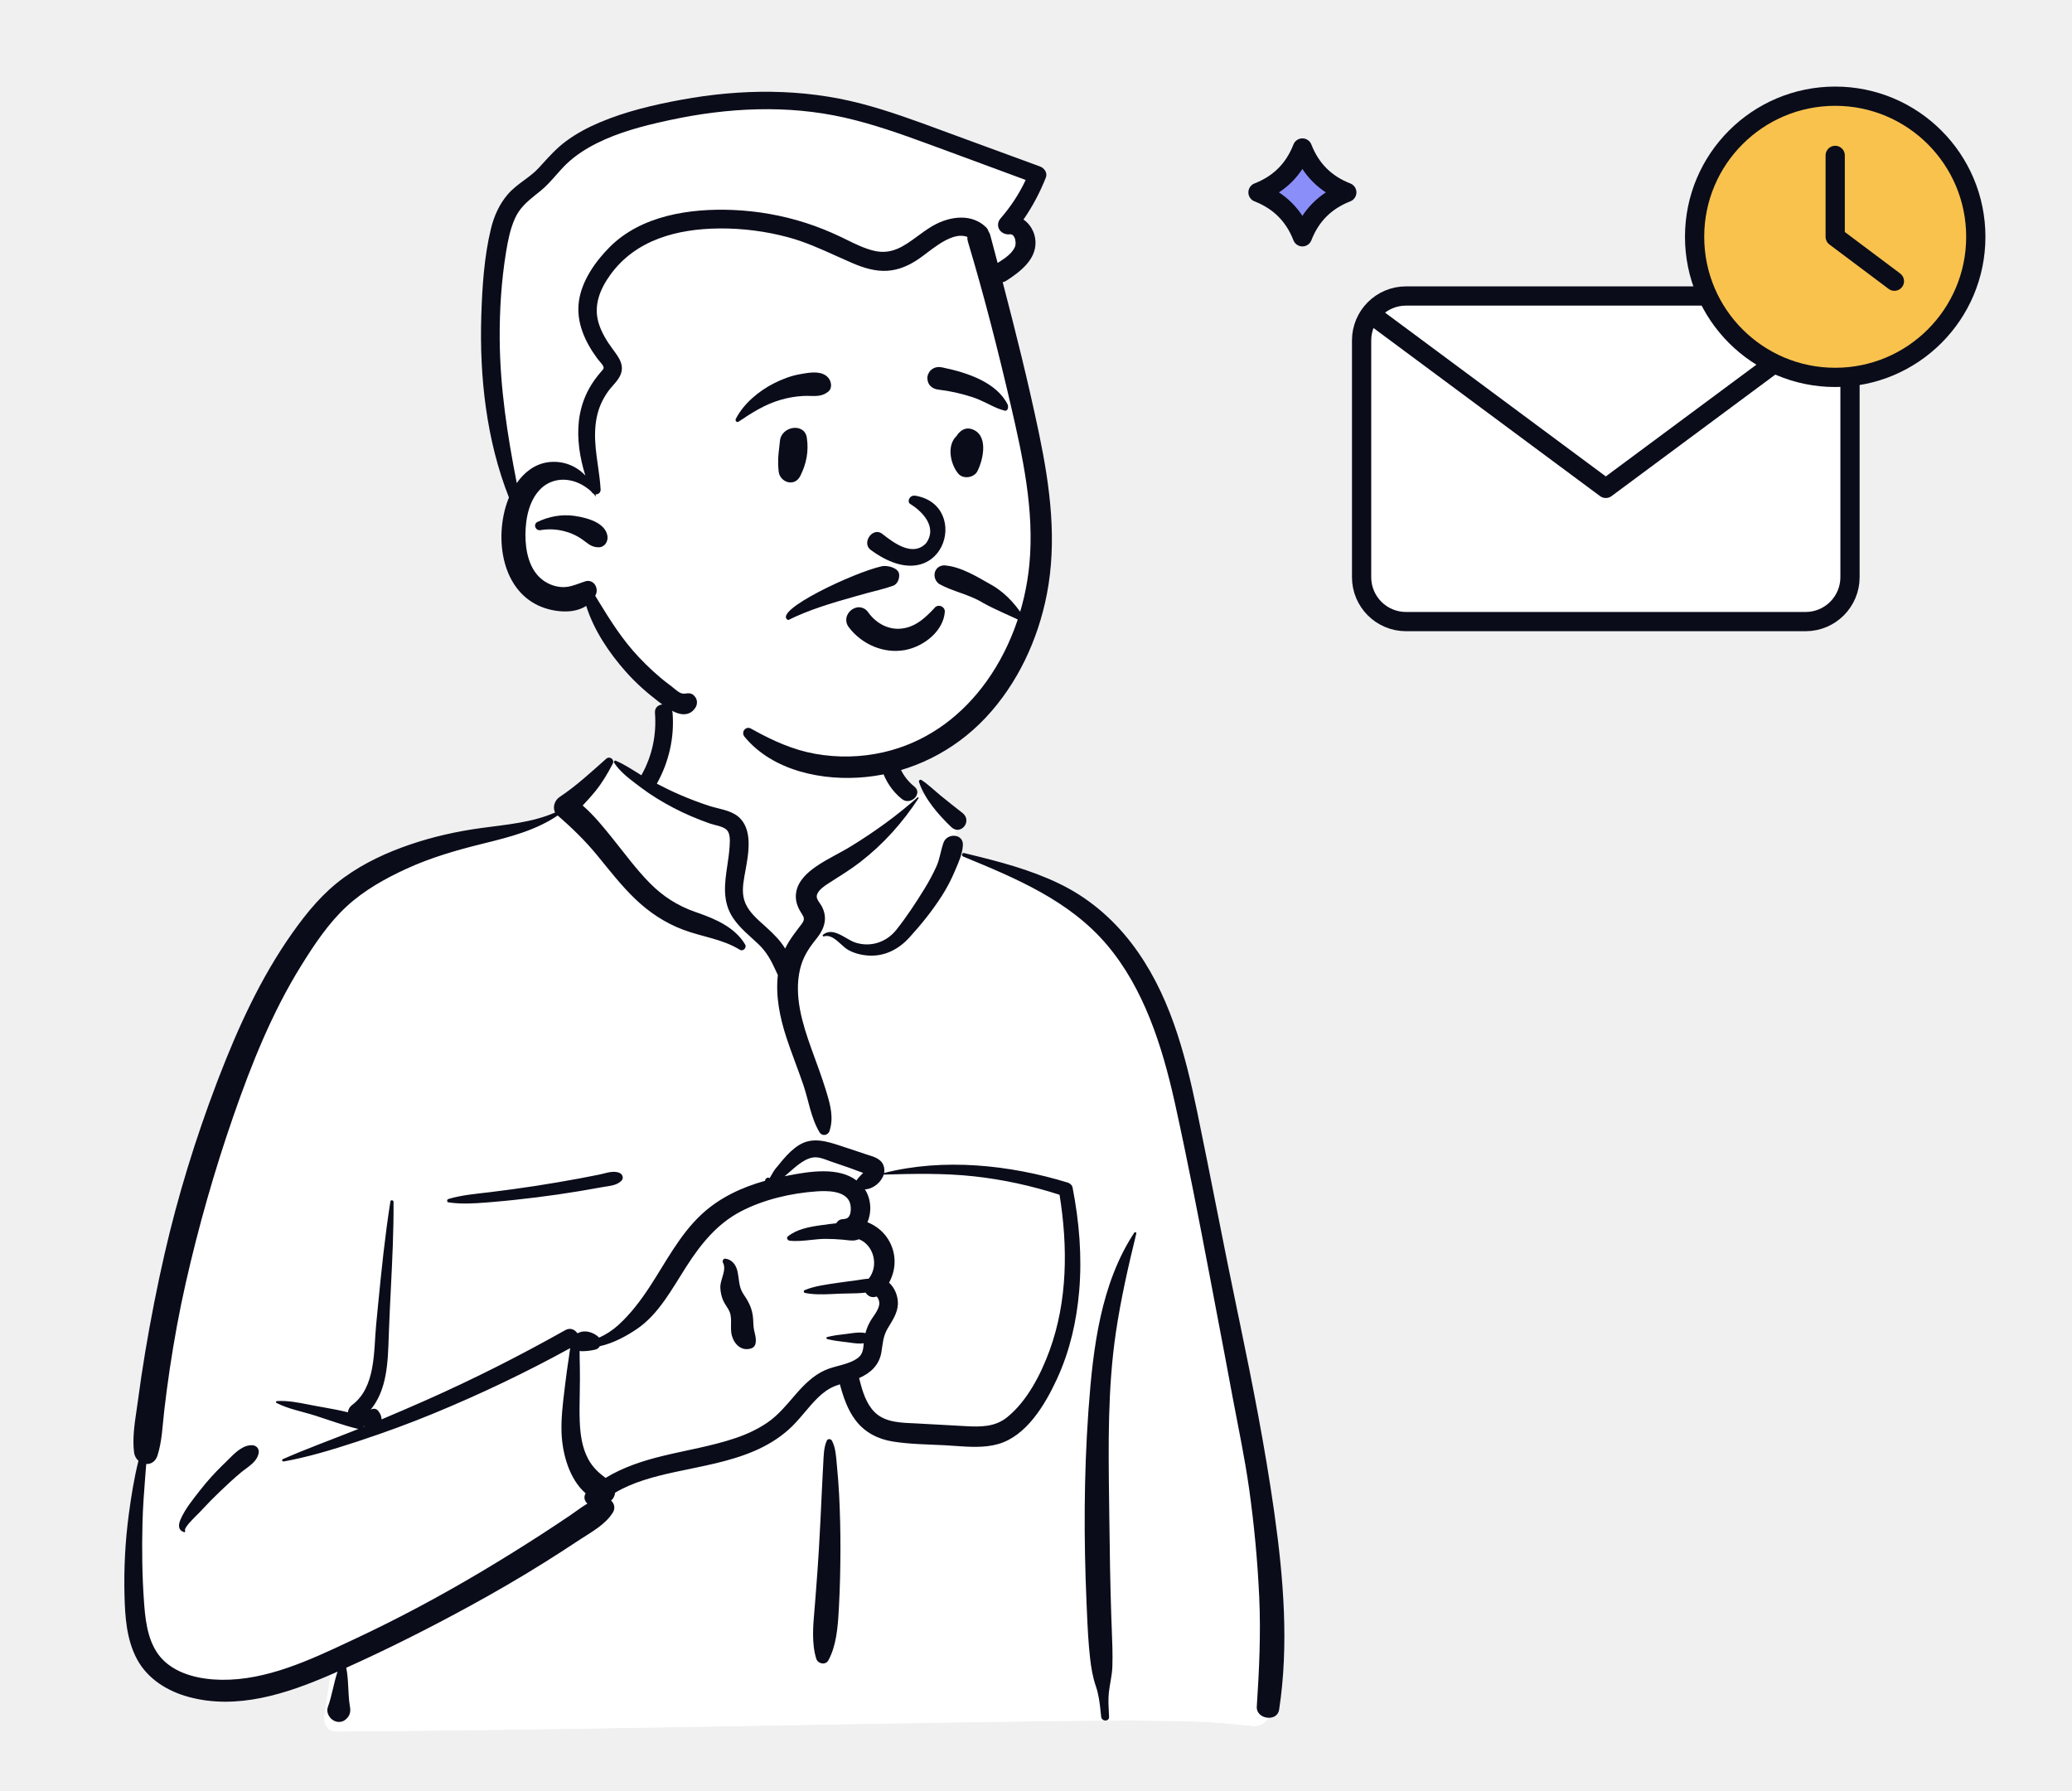
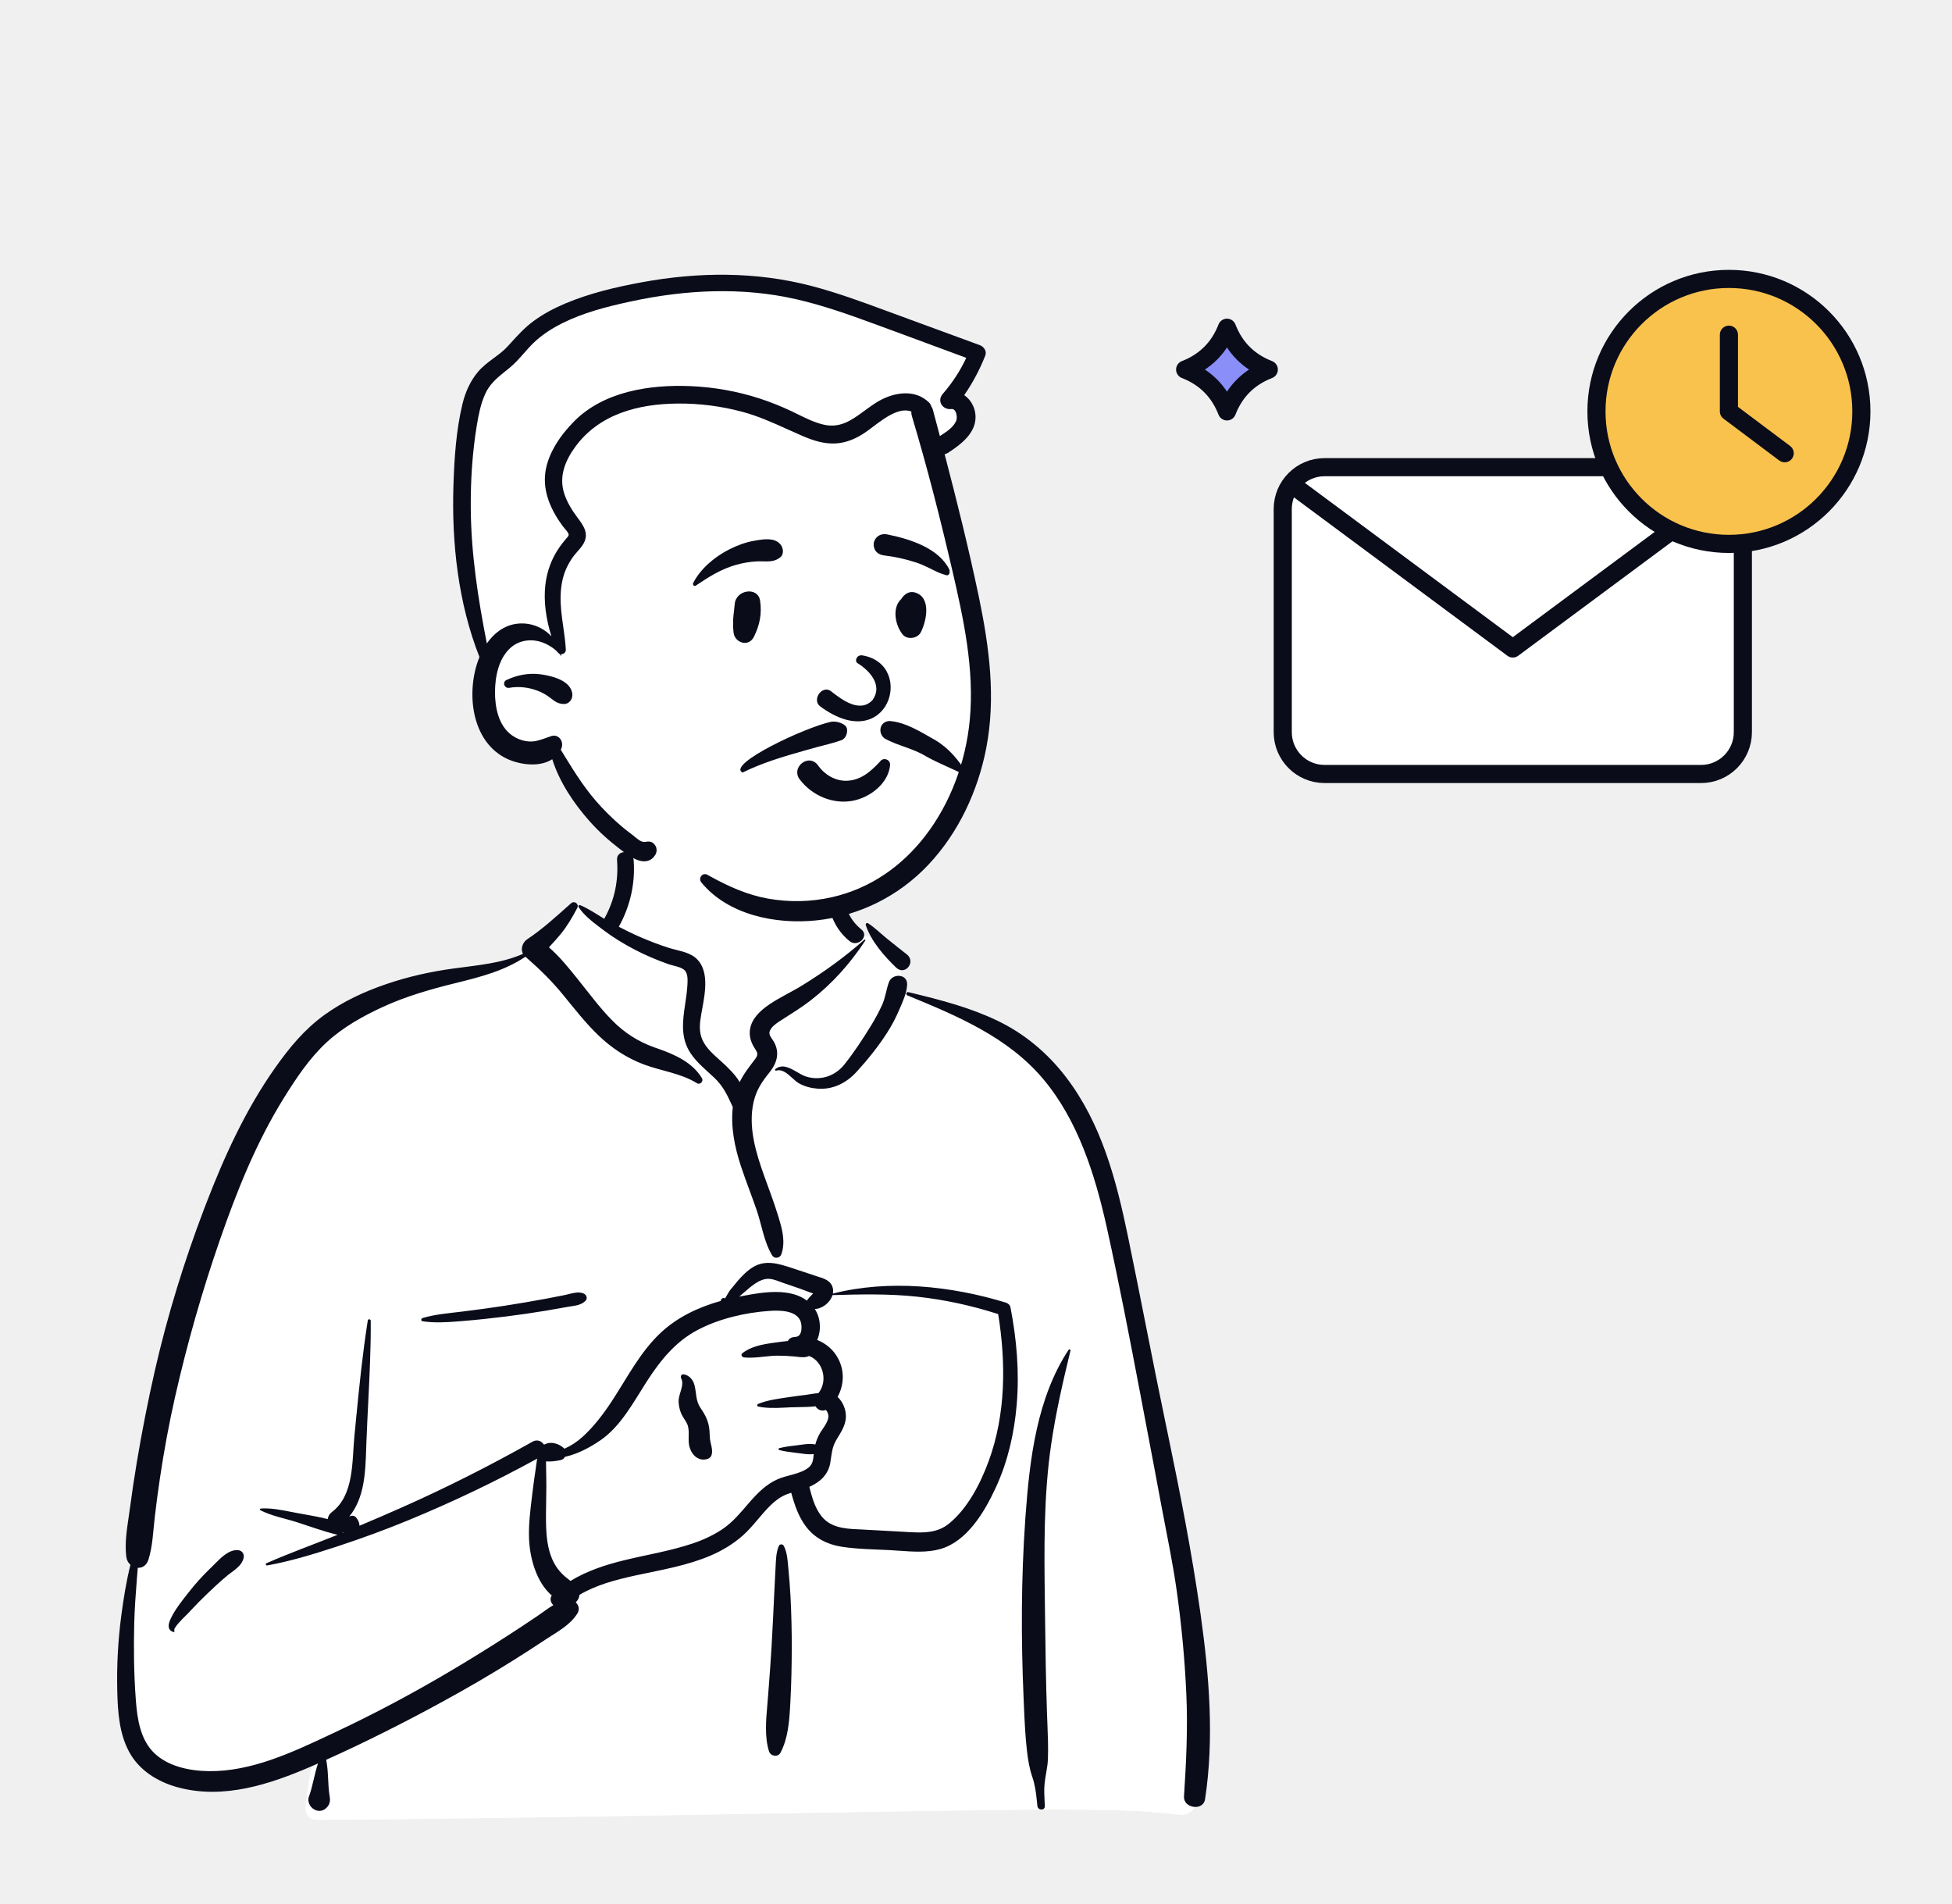
- <svg xmlns="http://www.w3.org/2000/svg" viewBox="-60 -10 1400 1210">
+ <svg xmlns="http://www.w3.org/2000/svg" viewBox="-60 -145 1400 1365">
  <g>
    <g transform="translate(0 459)">
      <path d="M0 0L229 0L229 282L0 282L0 0Z" transform="translate(461.0002 279.0005)" fill="#FFFFFF" stroke="none" />
      <path d="M478.211 10.022C451.865 -8.077 389.892 0.376 365.207 19.173C356.456 26.35 355.931 33.189 355.374 40.458C355.242 42.171 355.109 43.907 354.866 45.678L354.767 46.359C353.545 54.322 348.01 62.99 347.416 73.26C344.894 71.781 342.429 70.08 340.065 68.448C334.969 64.931 330.341 61.738 326.628 61.786C310.167 62.002 303.499 85.083 287.852 97.574C273.939 106.231 256.205 106.914 240.293 109.036L238.784 109.242C184.365 116.975 137.006 151.343 104.703 194.751C30.034 301.118 23.221 439.036 3.895 563.687C3.519 568.088 3.035 572.695 2.537 577.436C-1.082 611.896 -5.447 653.472 25.395 674.547C24.974 674.671 23.89 674.626 22.645 674.575C19.716 674.454 15.9 674.298 17.772 676.204C55.896 687.781 96.54 685.24 134.772 675.142C133.245 685.592 131.782 696.042 130.205 706.487C129.422 711.675 132.293 716.934 138.157 716.926C299.797 715.874 461.421 711.909 623.054 709.897L627.427 709.84C659.499 709.433 691.588 709.3 723.648 710.413C735.213 710.844 746.61 712.224 758.121 713.235C767.014 713.646 772.693 703.027 768.284 695.525C766.444 691.309 764.454 687.759 761.93 684.107C775.906 601.796 756.571 521.285 737.335 441.184C729.909 410.263 722.498 379.404 717.024 348.525C702.166 239.267 683.425 143.029 559.983 123.38C557.146 116.649 556.961 102.581 552.847 97.574C549.53 86.958 530.636 79.232 519.195 84.627C507.069 57.589 504.233 28.197 478.211 10.022ZM504.14 341.178C506.191 339.828 595.804 327.719 630.495 351.819C638.217 357.183 635.98 395.299 633.465 430.706L632.445 444.949C627.844 453.928 618.904 482.876 611.188 494.352C596.721 515.867 553.337 525.782 528.438 516.226C516.42 512.206 498.344 506.177 492.334 494.352C486.604 481.129 493.076 467.857 499.621 454.433C503.44 446.602 507.284 438.72 508.745 430.766C509.367 427.379 507.561 423.658 505.775 419.979C504.359 417.06 502.955 414.168 502.787 411.49C502.8 410.094 502.916 408.386 503.041 406.552C503.34 402.15 503.688 397.021 502.787 393.741C501.452 388.882 499.431 384.487 497.476 380.233C493.673 371.959 490.117 364.223 492.334 354.663C486.754 356.783 483.174 350.841 488.005 349.263C490.413 348.921 492.823 348.589 495.235 348.269C497.678 344.411 499.623 344.149 504.14 341.178Z" transform="translate(29.00043 -16)" fill="#FFFFFF" fill-rule="evenodd" stroke="none" />
      <path d="M335.273 6.092L325.345 0C309.808 1.363 303.086 23.562 287.852 35.724C274.381 44.105 257.328 45.012 241.814 46.987L240.293 47.185L238.784 47.392C184.365 55.125 137.006 89.493 104.703 132.901C30.034 239.268 23.221 377.186 3.895 501.837C3.519 506.237 3.035 510.844 2.537 515.586C-1.082 550.045 -5.447 591.622 25.395 612.697C24.974 612.82 23.89 612.775 22.645 612.724C19.716 612.604 15.9 612.447 17.772 614.354C55.896 625.931 96.54 623.39 134.772 613.292C133.245 623.742 131.782 634.192 130.205 644.637C129.422 649.825 132.293 655.084 138.157 655.075C299.797 654.024 461.421 650.059 623.054 648.047L627.427 647.99C659.499 647.582 691.588 647.449 723.648 648.563C735.213 648.994 746.61 650.374 758.121 651.385C767.014 651.796 772.693 641.177 768.284 633.675C766.444 629.459 764.454 625.909 761.93 622.257C775.906 539.945 756.571 459.434 737.335 379.333C729.909 348.413 722.498 317.553 717.024 286.675C702.166 177.417 683.425 81.178 559.983 61.529C557.146 54.798 556.961 40.731 552.847 35.724C550.379 27.824 539.285 21.524 529.055 21.041L530.824 26.421L514.233 42.04C476.31 68.15 457.348 83.186 457.348 87.147C457.348 90.829 458.27 98.121 460.114 109.021L460.548 111.551L441.166 130.873Q409.698 99.303 409.698 90.366L409.698 45.847Q409.698 39.289 392.931 34.594L335.273 6.092ZM463.502 261.306Q455.019 261.306 428.756 287.652L427.214 288.365C406.049 298.196 392.028 306.724 385.15 313.948L384.905 314.209Q374.484 325.389 343.63 373.669L313.843 391.284L302.573 391.284L294.549 449.487L313.843 491.047L357.547 476.325L428.756 457.556L469.618 416.101L492.668 408.362C489.872 416.442 488.858 424.48 492.334 432.501C498.344 444.326 516.42 450.356 528.438 454.376C553.337 463.932 596.721 454.016 611.188 432.501C618.904 421.025 627.844 392.077 632.445 383.098L633.765 364.595C636.143 330.451 637.908 295.118 630.495 289.968C595.804 265.868 506.191 277.978 504.14 279.327C499.623 282.298 497.678 282.561 495.235 286.419L493.97 286.588L501.082 276.943L498.564 275.598C480.596 266.07 468.909 261.306 463.502 261.306ZM497.476 318.383C493.673 310.109 490.117 302.373 492.334 292.813C492.043 292.923 491.758 293.012 491.479 293.08L491.479 309.457L502.253 330.081C500.945 325.93 499.186 322.102 497.476 318.383Z" transform="translate(29.00043 45.85067)" fill="#FFFFFF" fill-rule="evenodd" stroke="none" />
      <path d="M358.545 5.716C357.95 -1.937 369.861 -1.874 370.451 5.716C371.738 22.286 368.009 38.699 359.983 53.226C359.924 53.332 359.859 53.426 359.797 53.526C364.817 56.138 369.894 58.644 375.084 60.884C381.723 63.75 388.487 66.36 395.372 68.574C401.6 70.578 409.273 71.369 414.509 75.539C424.898 83.812 421.839 100.455 419.672 112.245C419.536 112.985 419.403 113.706 419.278 114.404L418.946 116.271C417.889 122.357 417.124 128.601 419.69 134.442C422.43 140.681 427.971 145.309 432.914 149.773L433.912 150.678C438.291 154.668 443.295 159.515 446.507 164.923C449.439 158.861 453.436 153.907 457.662 148.33C460.101 145.111 459.162 143.637 457.568 141.133C457.192 140.542 456.779 139.893 456.365 139.15C454.28 135.408 453.262 131.419 453.914 127.15C455.117 119.266 461.418 113.571 467.69 109.292C475.097 104.241 483.364 100.499 491.021 95.8C506.755 86.146 522.078 75.108 535.883 62.849C536.264 62.51 536.924 62.954 536.619 63.417C525.714 80.004 512.927 94.337 497.212 106.503C490.84 111.436 484.146 115.528 477.407 119.83L475.47 121.073C472.764 122.826 469.389 125.168 468.166 128.152C467.228 130.439 468.528 132.298 469.826 134.154C470.231 134.734 470.636 135.313 470.973 135.905C475.46 143.8 473.295 151.166 467.976 157.861L467.728 158.169C462.442 164.683 458.436 170.741 456.52 179.063C452.403 196.94 458.137 215.561 464.14 232.344L464.377 233.005C467.624 242.051 471.075 251.031 473.896 260.222L474.672 262.763C477.228 271.22 479.321 279.561 476.454 288.254C475.479 291.211 471.446 291.91 469.771 289.127C463.862 279.313 462.389 267.503 458.685 256.713C455.075 246.197 450.93 235.871 447.443 225.312C442.953 211.717 439.948 197.083 441.579 182.823C441.531 182.74 441.478 182.662 441.438 182.574L440.295 180.074C437.178 173.304 434.168 167.392 428.5 161.996C422.588 156.367 416.171 151.384 411.519 144.57C403.803 133.268 405.623 120.996 407.458 108.62C408.026 104.788 408.595 100.946 408.884 97.12L409.024 95.136C409.245 91.775 409.367 87.209 407.172 84.883C404.703 82.265 398.913 81.597 395.637 80.438C387.171 77.442 378.828 73.951 370.882 69.759C363.318 65.769 355.991 61.361 349.169 56.197L345.711 53.596C340.255 49.48 334.598 44.984 330.942 39.381C330.52 38.736 331.237 37.695 332.001 38.004C338.105 40.481 343.682 44.421 349.393 47.849C349.482 47.64 349.585 47.429 349.702 47.217C356.768 34.429 359.674 20.261 358.545 5.716ZM522.707 22.954C524.349 15.691 513.078 12.661 511.172 20.009C507.045 35.926 512.426 53.511 525.361 63.864C531.286 68.606 539.764 60.234 533.78 55.445L533.432 55.163C523.973 47.386 519.542 35.172 522.653 23.175L522.707 22.954ZM330.002 40.107C331.524 37.242 327.98 34.577 325.585 36.698C315.595 45.55 305.288 55.13 294.142 62.494C290.83 64.682 289.141 69.445 291.109 72.973C275.552 79.813 257.949 81.205 241.272 83.475C224.851 85.71 208.715 89.303 193.016 94.665C177.334 100.023 162.138 107.033 148.666 116.769C134.286 127.16 123.528 140.234 113.351 154.654C92.076 184.795 76.797 218.372 63.602 252.681L62.352 255.95C48.072 293.486 36.211 331.941 27.229 371.092C22.181 393.09 17.846 415.302 14.116 437.561C12.268 448.583 10.633 459.639 9.155 470.717C8.87 472.849 8.552 474.998 8.232 477.159C6.849 486.502 5.433 496.063 6.581 505.325C6.88 507.739 8.012 509.688 9.552 511.047C6.558 522.988 4.617 535.282 3.012 547.348C0.621 565.323 -0.351 583.731 0.113 601.862C0.489 616.552 1.49 631.886 8.572 645.092C15.768 658.513 29.212 666.747 43.596 670.64C76.151 679.448 109.339 668.568 139.217 655.648L141.98 654.444L144.076 653.507C141.434 661.367 140.353 669.7 137.492 677.508C136.328 680.685 138.263 684.684 141.069 686.298L141.477 686.532L141.719 686.666C143.843 687.778 146.513 687.793 148.588 686.532L148.92 686.319C149.181 686.137 149.437 685.926 149.686 685.698L149.663 685.716L149.731 685.659L149.933 685.474L149.929 685.502L150.156 685.293C152.31 683.251 153.048 680.635 152.502 677.508L152.305 676.306C151.027 667.882 151.649 659.253 149.948 650.884C178.288 638.146 206.124 624.103 233.375 609.216C250.318 599.96 267.025 590.278 283.39 580.032C291.44 574.993 299.425 569.849 307.341 564.601L307.864 564.256C315.911 558.975 324.875 554.276 330.079 546.017C331.942 543.059 331.044 539.906 328.924 537.915C330.448 536.629 331.399 534.665 331.634 532.578C343.654 525.488 357.554 521.819 371.172 518.831L372.433 518.557C390.522 514.64 408.868 511.688 425.97 504.298C434.223 500.732 441.917 496.094 448.669 490.13C456.128 483.542 461.658 475.157 468.787 468.253C472.163 464.984 475.897 462.206 480.304 460.485C481.348 460.076 482.409 459.715 483.477 459.375C485.81 467.93 488.658 476.53 494.066 483.646C500.335 491.894 509.223 496.441 519.367 498.051C530.757 499.859 542.51 499.943 554.01 500.522C556.346 500.64 558.722 500.809 561.119 500.979C570.862 501.672 580.964 502.391 590.273 499.784C609.486 494.405 622.067 473.249 630.004 456.086L630.484 455.04C638.931 436.521 643.413 416.698 645.167 396.47C647.2 373.036 645.199 349.407 640.706 326.366C640.389 324.74 638.886 323.502 637.38 323.042C598.168 311.046 553.536 306.351 513.352 316.57C513.701 314.784 513.585 312.943 512.836 311.169C510.944 306.687 505.993 305.498 501.762 304.139L501.177 303.947C495.503 302.062 489.838 300.145 484.154 298.288L484.024 298.246C474.659 295.188 465.086 292.061 455.978 297.656C451.799 300.224 448.19 303.878 445.023 307.581C443.155 309.768 441.315 312.002 439.527 314.253C439.228 314.63 438.367 316.065 437.528 317.49L435.992 320.115C435.958 320.055 435.908 319.999 435.825 319.958C434.78 319.455 434.203 319.742 433.394 320.571C433.076 320.897 432.9 321.387 432.966 321.847C417.219 326.236 402.209 333.227 390.102 344.456C375.201 358.277 365.831 376.948 354.8 393.738C348.81 402.854 341.939 411.945 333.827 419.297C329.863 422.89 325.495 425.725 320.817 427.825C320.72 427.715 320.627 427.603 320.518 427.499C316.823 424.048 310.957 422.363 306.651 424.729C306.643 424.729 306.634 424.728 306.625 424.728L306.392 424.738C306.351 424.739 306.311 424.743 306.271 424.749L306.037 424.782C304.409 422.339 301.28 420.883 297.988 422.736C267.399 439.952 235.979 455.863 203.886 470.081C193.904 474.503 183.873 478.837 173.798 483.061C173.826 481.026 172.93 478.952 171.378 477.105C170.115 475.603 168.007 475.603 166.448 476.514C177.597 462.893 178.068 444.51 178.669 426.808L178.838 422.101C179.18 413.069 179.629 404.046 180.079 395.025C181.057 375.389 182.035 355.763 181.906 336.074C181.898 334.905 179.983 334.55 179.788 335.788C176.134 358.969 173.728 382.321 171.455 405.676L170.163 419.021C168.42 436.996 170.075 461.372 153.778 473.441C152.297 474.538 151.256 476.409 151.055 478.272C145.493 476.891 139.78 475.831 134.191 474.846L130.855 474.261C128.866 473.914 126.829 473.511 124.764 473.103C117.608 471.69 110.112 470.209 103.083 470.696C102.479 470.737 102.132 471.599 102.752 471.919C110.811 476.075 120.498 477.804 129.12 480.557C138.41 483.523 147.808 487.046 157.28 489.332C157.61 489.411 157.926 489.453 158.231 489.47L155.577 490.551C139.426 497.017 122.963 502.939 107.051 509.96C106.119 510.371 106.828 511.66 107.701 511.502C124.028 508.547 140.2 503.663 155.994 498.493L159.373 497.381C176.042 491.87 192.484 485.856 208.718 479.167C240.389 466.118 271.243 451.43 301.256 434.937C300.866 437.269 300.611 439.632 300.277 441.841C299.432 447.433 298.618 453.04 297.959 458.657C297.776 460.212 297.587 461.768 297.398 463.326C296.231 472.927 295.059 482.579 295.435 492.254C295.976 506.185 300.602 523.402 311.717 533.05C310.139 535.458 310.98 538.216 312.864 539.97C309.019 542.243 305.44 545.052 301.663 547.614C295.069 552.087 288.425 556.489 281.734 560.818C268.099 569.637 254.288 578.206 240.326 586.499C212.91 602.783 184.821 617.798 155.943 631.325C154.793 631.864 153.64 632.405 152.482 632.949C125.4 645.662 96.102 659.416 65.713 659.019C52.108 658.842 36.586 655.751 26.491 645.921C16.744 636.43 14.496 621.866 13.491 608.904L13.309 606.482C12.029 588.722 11.829 570.975 12.271 553.177C12.537 542.473 13.326 531.832 14.171 521.194L14.809 513.215C17.951 513.362 21.088 511.634 22.418 507.47C25.517 497.754 25.787 487.358 26.957 477.253C28.055 467.79 29.303 458.348 30.709 448.926C33.63 429.363 37.184 409.936 41.56 390.646C50.164 352.723 60.822 315.245 73.564 278.503C85.816 243.179 99.731 208.279 119.526 176.423C128.375 162.184 138.043 147.624 150.465 136.224C162.167 125.482 176.297 117.599 190.663 110.998C206.957 103.51 224.232 98.516 241.6 94.216L243.493 93.748C260.84 89.451 277.9 85.076 292.846 75.021C302.531 83.464 311.347 91.987 319.535 101.966C327.815 112.058 335.753 122.368 345.207 131.43C354.677 140.507 365.395 147.619 377.69 152.24C390.418 157.024 404.157 158.48 415.85 165.72C418.096 167.111 420.768 164.357 419.441 162.128C412.711 150.825 399.952 145.165 388.014 140.974L385.614 140.141C373.73 135.942 363.901 129.646 355.013 120.638C346 111.505 338.409 101.101 330.38 91.121C324.101 83.317 317.452 74.989 309.699 68.282C312.72 65.054 315.701 61.79 318.484 58.339C323.074 52.647 326.582 46.546 330.002 40.107ZM536.927 52.289C536.627 51.368 537.771 50.492 538.58 51.018C543.271 54.072 547.336 58.107 551.663 61.644C556.464 65.568 561.3 69.412 566.211 73.197C573.37 78.716 565.067 88.876 558.765 82.847C550.141 74.6 540.696 63.816 536.927 52.289ZM566.602 95.101C567.044 87.177 555.96 86.662 553.528 93.331C551.598 98.622 551.064 104.261 548.715 109.45C546.387 114.591 543.692 119.579 540.738 124.385C534.921 133.85 528.551 143.583 521.63 152.276C515.001 160.602 504.432 164.179 494.133 160.944C492.086 160.301 489.924 159.05 487.709 157.769C482.53 154.772 477.057 151.605 472.056 155.631C471.539 156.046 472.097 156.922 472.695 156.728C476.923 155.354 480.72 158.798 484.249 161.998C485.882 163.478 487.457 164.907 488.99 165.781C493.071 168.107 497.772 169.292 502.429 169.635C513.482 170.449 523.074 165.55 530.382 157.538C538.443 148.701 545.99 139.337 552.433 129.247C555.805 123.969 558.623 118.562 561.063 112.803L561.315 112.211C563.679 106.684 566.263 101.189 566.602 95.101ZM567.483 100.423C565.915 100.05 565.419 102.191 566.835 102.773C602.303 117.38 638.614 132.479 663.979 162.46C688.974 192.002 701.259 230.972 709.592 268.174L710.097 270.449C718.612 309.118 726.148 348.065 733.539 386.978L738.47 412.966C741.77 430.323 745.077 447.679 748.285 465.053L748.886 468.279C752.717 488.706 757.046 509.04 759.95 529.63C763.401 554.097 765.716 578.672 766.838 603.355C767.959 628.033 766.799 652.527 765.179 677.15C764.618 685.667 778.964 687.814 780.279 679.193C786.927 635.618 783.262 590.652 777.17 547.19L776.736 544.125C770.695 501.861 762.496 460.067 753.812 418.298L752.069 409.944C742.684 365.097 734.213 320.072 724.909 275.211C716.537 234.839 705.932 194.429 680.412 161.178C667.284 144.072 650.762 130.161 631.247 120.843C611.745 111.53 591.229 106.108 570.335 101.103L567.483 100.423ZM475.483 308.104C476.113 308.34 476.735 308.574 477.346 308.79C481.501 310.263 485.681 311.661 489.857 313.075L489.899 313.09C490.512 313.309 494.392 314.803 497.667 315.961L499.195 316.49L498.527 317.202C498.414 317.319 498.3 317.435 498.181 317.546C496.943 318.819 495.807 319.98 494.827 321.468C494.792 321.521 494.768 321.574 494.737 321.627C482.6 312.434 463.452 315.428 448.992 318.207L446.167 318.756C451.794 314.194 458.122 307.267 465.233 306.115C468.692 305.555 472.197 306.87 475.483 308.104ZM320.892 317.662C321.841 317.469 322.818 317.222 323.81 316.97C327.351 316.074 331.083 315.129 334.423 316.44C336.621 317.304 337.707 319.984 335.85 321.847C332.626 325.079 327.94 325.259 323.597 326.021L323.215 326.09C318.08 327.04 312.936 327.941 307.785 328.795C298.094 330.4 288.38 331.819 278.632 333.025C268.62 334.264 258.58 335.367 248.526 336.197L244.634 336.516C236.141 337.195 227.304 337.708 218.971 336.407C217.76 336.218 217.955 334.455 218.971 334.146C228.1 331.383 238.114 330.642 247.552 329.473C257.586 328.228 267.603 326.913 277.594 325.353C287.569 323.795 297.531 322.123 307.456 320.275C311.942 319.441 316.421 318.57 320.892 317.662ZM573.684 318.788C553.514 316.621 533.315 317.078 513.085 317.66C511.467 322.952 505.835 327.462 500.378 327.632C504.652 334.137 505.093 342.941 502.096 349.84C508.459 352.373 513.941 356.923 517.268 363.403C521.884 372.386 521.28 382.382 516.719 390.684C520.612 394.208 522.909 399.931 522.679 405.325C522.422 411.34 518.837 416.478 515.858 421.458C512.639 426.844 512.531 431.586 511.542 437.618C510.095 446.446 504.141 451.8 496.48 455.144L496.887 456.746C498.862 464.435 501.319 472.547 506.965 478.168C514.226 485.401 525.492 485.334 535.087 485.792L535.549 485.814C544.335 486.254 553.117 486.768 561.899 487.266L568.487 487.634C578.599 488.19 588.31 488.258 596.565 481.572C610.042 470.66 619.281 452.602 625.129 436.614C637.403 403.058 637.55 366.233 631.916 331.285C613.021 325.195 593.416 320.908 573.684 318.788ZM490.062 336.137C486.776 328.373 474.676 328.536 467.806 329C450.506 330.169 431.788 334.546 416.395 342.632C400.436 351.015 389.686 364.447 380.068 379.3L379.618 379.997C370.243 394.57 361.214 411.821 346.534 421.841C339.057 426.946 330.326 431.607 321.254 433.626C320.631 434.721 319.622 435.588 318.299 435.903L317.684 436.044C315.1 436.615 311.086 437.246 307.619 436.868C307.642 438.564 307.624 440.247 307.667 441.854C307.789 446.459 307.841 451.084 307.841 455.692C307.841 459.178 307.774 462.666 307.707 466.154C307.588 472.329 307.469 478.507 307.727 484.675C308.084 493.214 309.29 502.136 313.39 509.769C316.397 515.369 320.366 519.075 325.157 522.613C336.943 515.43 350.27 511.052 363.796 507.76C380.154 503.779 396.903 501.122 412.889 495.724C420.583 493.125 427.98 489.724 434.682 485.105C441.794 480.2 447.228 473.564 452.818 467.073L453.691 466.065C459.396 459.522 465.621 453.262 473.684 449.714C480.627 446.658 489.778 446.114 495.849 441.386C499.023 438.912 499.289 435.322 499.622 431.646C496.597 432.079 493.433 431.635 490.352 431.203C489.474 431.08 488.603 430.958 487.744 430.857L485.736 430.622C482.072 430.186 478.492 429.708 474.885 428.775C474.215 428.602 474.215 427.592 474.885 427.419C479.148 426.318 483.372 425.849 487.744 425.337L488.77 425.209C489.275 425.143 489.782 425.073 490.292 425.002C493.78 424.518 497.376 424.019 500.76 424.778C501.456 422.13 502.461 419.602 503.871 417.07C505.849 413.513 509.595 409.48 510.101 405.325C510.252 404.084 509.963 402.621 509.378 401.524L509.176 401.151C508.93 400.709 508.639 400.265 508.213 399.989C508.166 400.044 508.065 400.107 507.849 400.175C504.864 401.115 502.26 399.654 500.878 397.402C496.993 397.884 492.873 397.94 488.935 397.993C486.926 398.02 484.964 398.046 483.106 398.128L477.543 398.398C471.598 398.67 465.384 398.789 459.799 397.588C459.019 397.421 458.783 396.123 459.564 395.789C466.431 392.852 474.76 391.915 482.112 390.787C486.219 390.156 490.354 389.676 494.473 389.121C497.215 388.751 500.125 388.14 502.966 387.993C510.089 379.126 506.25 365.138 496.338 361.32C493.476 362.578 490.843 362.259 487.909 361.904C487.141 361.811 486.353 361.716 485.535 361.645C481.596 361.307 477.648 361.078 473.695 361.095C470.477 361.11 467.181 361.462 463.875 361.815C459.042 362.332 454.189 362.85 449.53 362.317C448.254 362.17 447.068 360.472 448.337 359.436C454.342 354.535 462.95 352.937 470.573 351.893L472.154 351.681C474.71 351.346 477.818 350.857 481.042 350.566C481.771 349.144 483.078 348.069 485.044 347.802C485.628 347.722 486.215 347.675 486.801 347.625L486.792 347.567C491.583 347.337 491.375 339.243 490.062 336.137ZM682.39 356.92C682.857 356.211 683.966 356.659 683.761 357.498C678.34 379.707 673.251 401.961 669.928 424.594C664.405 462.209 664.903 500.277 665.399 538.2C665.442 541.461 665.485 544.72 665.523 547.978L665.548 550.107C665.8 572.273 666.15 594.441 666.883 616.598C666.972 619.297 667.083 622.002 667.193 624.711C667.54 633.241 667.889 641.804 667.587 650.308C667.37 656.386 665.75 662.135 665.176 668.14C664.758 672.502 664.997 676.919 665.233 681.304C665.282 682.198 665.33 683.09 665.372 683.981C665.54 687.477 660.38 687.328 660.029 683.981L659.58 679.652C658.997 674.173 658.277 668.728 656.481 663.484C654.322 657.177 653.286 650.983 652.537 644.361C651.39 634.213 650.88 623.964 650.437 613.746L650.134 606.678C648.285 563.974 648.35 521.069 651.343 478.409L651.562 475.363C654.526 435.039 659.669 391.47 682.39 356.92ZM406.093 374.471L405.945 374.46C404.586 374.428 403.931 376.166 404.509 377.23C406.117 380.183 405.066 383.707 404.014 387.233C403.29 389.66 402.565 392.089 402.708 394.334C402.893 397.244 403.472 400.041 404.625 402.718C405.789 405.419 407.849 407.663 408.966 410.346C410.055 412.96 409.999 415.955 409.942 418.969C409.894 421.534 409.846 424.112 410.503 426.482C412.157 432.449 417.101 437.167 423.504 435.119C425.469 434.491 426.423 432.965 426.636 431.006C426.869 428.858 426.486 426.931 426.017 424.93L425.575 423.054C424.966 420.376 425.066 417.647 424.848 414.911C424.317 408.262 422.071 403.953 418.418 398.571C414.867 393.337 415.591 388.095 414.115 382.297C413.099 378.308 410.246 374.945 406.093 374.471ZM161.717 487.937C161.815 487.818 161.908 487.693 161.993 487.562L162.353 487.793L161.565 488.113L161.717 487.937ZM474.668 497.371C475.278 496.012 477.412 496.161 478.068 497.371C480.639 502.113 480.924 508.167 481.41 513.521L481.461 514.072C482.079 520.605 482.626 527.16 482.961 533.714C483.596 546.153 483.9 558.576 483.861 571.031C483.821 583.795 483.564 596.544 482.876 609.289L482.69 612.704C482.062 623.779 481.008 636.133 475.745 645.816C473.832 649.337 468.629 648.302 467.521 644.742C464.352 634.564 465.371 622.736 466.3 611.952C466.435 610.386 466.568 608.842 466.686 607.328L467.409 598.013C468.125 588.696 468.808 579.377 469.349 570.05C470.091 557.289 470.703 544.517 471.292 531.75C471.484 527.603 471.691 523.455 471.909 519.308L472.245 513.09C472.532 507.888 472.508 502.18 474.668 497.371ZM68.127 512.338L66.52 513.89C61.04 519.222 55.946 524.845 51.24 530.884C46.521 536.937 41.117 543.494 38.031 550.582C36.425 554.271 36.16 557.912 40.408 559.254C40.899 559.409 41.392 558.801 41.096 558.359L41.038 558.255C40.163 556.357 46.66 550.003 49.764 546.967C50.435 546.311 50.947 545.809 51.193 545.542L52.634 543.98C56.487 539.83 60.436 535.806 64.542 531.893C69.17 527.48 73.807 523.109 78.727 519.02C83.218 515.286 89.457 512.112 90.745 505.996C91.348 503.135 89.495 500.721 86.587 500.537C80.213 500.134 74.647 505.763 70.052 510.411C69.39 511.081 68.749 511.73 68.127 512.338Z" transform="translate(24 7.000038)" fill="#0A0C1A" fill-rule="evenodd" stroke="none" />
    </g>
  </g>
  <g transform="translate(225 0)">
    <g>
      <g>
        <path d="M241.078 449.929C218.882 450.06 200.018 443.762 185.624 433.343C167.662 426.938 145.996 417.059 132.836 406.688C127.703 407.998 121.561 402.545 117.633 399.667C93.208 381.428 74.036 354.731 68.355 327.989C59.585 339.059 47.105 339.519 35.15 334.017C10.09 319.805 11.027 289.88 20.049 267.522C1.082 224.965 -12.063 112.619 16.89 67.278C22.812 60.494 31.503 56.436 37.76 49.479C43.328 43.403 48.624 37.188 55.102 32.38C74.868 17.336 108.912 9.326 130.228 5.559C219.21 -13.679 287.578 20.899 368.18 50.066C363.541 61.666 357.124 72.245 349.77 82.109C369.78 89.578 360.589 106.371 345.065 114.884L335.823 110.392C350.23 161.938 383.386 290.12 369.08 331.283C357.672 395.503 307.606 450.395 241.078 449.929" transform="translate(46.32956 59.54019)" fill="#FFFFFF" stroke="none" />
        <path d="M177.994 435.733C197.207 459.144 231.445 465.958 260.265 462.999C291.103 459.833 319.605 445.631 340.846 423.072C362.521 400.053 376.392 370.233 382.362 339.334C389.296 303.452 384.566 267.314 377.234 231.902L376.744 229.556C369.627 195.72 361.25 162.149 352.5 128.692C353.305 128.544 354.139 128.221 354.98 127.674C364.011 121.809 374.896 113.701 374.663 101.74C374.593 98.168 373.569 94.802 371.84 91.958C370.473 89.71 368.666 87.789 366.542 86.344C372.653 77.512 377.674 68.054 381.653 57.973C382.271 56.407 382.043 54.835 381.277 53.487C380.493 52.105 379.115 50.993 377.708 50.477C371.224 48.098 364.738 45.722 358.253 43.346C344.299 38.232 330.345 33.119 316.398 27.984C314.732 27.37 313.066 26.755 311.4 26.14C293.453 19.516 275.476 12.883 256.952 8.038C217.111 -2.385 175.705 -2.019 135.369 5.396C116.724 8.824 97.878 13.255 80.367 20.645C72.238 24.077 64.416 28.209 57.327 33.488C51.214 38.041 46.31 43.428 41.273 48.979C40.976 49.307 40.678 49.636 40.379 49.965L38.999 51.478C36.082 54.665 32.616 57.211 29.163 59.764C25.176 62.71 21.207 65.665 17.972 69.46C12.299 76.116 8.745 84.167 6.7 92.621C2.138 111.484 0.821 131.775 0.208 151.115C-1.101 192.434 3.598 235.426 18.88 274.144C18.726 274.519 18.576 274.889 18.432 275.26C13.468 288.023 12.193 304.358 16.114 318.566C19.491 330.801 26.695 341.44 38.557 347.065C43.94 349.617 51.244 351.393 58.145 351.13C62.882 350.95 67.412 349.807 71.079 347.398C76.282 363.849 86.411 378.905 97.689 391.681C104.311 399.184 111.845 405.893 119.793 411.956L120.487 412.487C124.075 415.24 129.712 419.458 134.804 420.408C136.871 420.793 138.86 420.674 140.66 419.895C142.274 419.196 143.762 417.965 144.991 415.978C145.585 415.018 145.919 413.803 145.919 412.589C145.919 411.38 145.589 410.189 144.946 409.239C143.996 407.836 143.07 407.157 142.178 406.793C141.069 406.341 139.941 406.392 138.596 406.569L138.504 406.581C137.972 406.651 137.389 406.728 136.726 406.702C134.364 406.611 131.833 404.295 129.722 402.568C128.983 401.963 128.29 401.398 127.666 400.939L126.622 400.164C119.384 394.731 112.785 388.525 106.56 381.948C95.714 370.489 87.443 357.401 79.315 344.07L77.192 340.579C77.333 340.309 77.468 340.033 77.597 339.748C78.108 338.616 78.274 337.361 78.13 336.153C77.981 334.904 77.502 333.712 76.77 332.76C76.035 331.804 75.052 331.087 73.893 330.74C72.865 330.432 71.686 330.406 70.391 330.827C69.252 331.198 68.111 331.606 66.963 332.016L66.635 332.134C63.021 333.428 59.348 334.743 55.515 334.705C50.752 334.657 46.023 333 42.151 330.243C32.499 323.37 29.937 310.085 30.025 299.015C30.112 288.17 32.541 275.539 40.835 267.802C45.007 263.909 50.434 262.066 55.848 262.133C61.463 262.204 67.061 264.324 71.855 267.901C72.777 268.588 73.655 269.319 74.484 270.09C74.807 270.741 75.318 271.246 75.922 271.578C75.959 271.598 75.996 271.618 76.033 271.637C76.619 272.266 77.174 272.916 77.695 273.587C77.597 273.06 77.484 272.535 77.356 272.012C77.617 272.035 77.876 272.03 78.127 271.996C78.952 271.884 79.677 271.481 80.174 270.841C80.58 270.318 80.87 269.612 80.816 268.664C80.508 263.23 79.747 257.861 78.983 252.498L78.959 252.329C77.89 244.821 76.823 237.324 77.098 229.66C77.327 223.261 78.422 216.915 81.003 211.016C82.321 208.003 84.001 205.114 85.899 202.431C86.841 201.1 87.936 199.864 89.027 198.626C90.54 196.91 92.045 195.188 93.228 193.267C95.106 190.217 95.479 187.433 95.001 184.802C94.43 181.661 92.537 178.712 90.357 175.75L88.993 173.912C85.019 168.516 81.378 162.65 79.449 156.188C75.902 144.308 80.45 133.245 87.425 123.619C104.644 99.857 132.826 92.626 160.922 92.369C176.664 92.224 192.358 94.239 207.559 98.33C218.903 101.382 229.284 106.079 239.789 110.822C243.478 112.488 247.182 114.16 250.947 115.772C258.357 118.946 266.356 121.481 274.515 120.966C282.36 120.469 289.376 117.309 295.794 112.917C297.361 111.845 299.105 110.527 300.979 109.109C306.155 105.194 312.361 100.451 318.591 98.347C322 97.196 325.426 96.846 328.645 98.107C328.549 99.051 328.638 100.077 328.967 101.172C339.88 137.557 349.274 174.369 357.868 211.37C366.047 246.584 373.953 282.731 370.545 319.1C367.733 349.11 356.699 379.118 338.325 402.757C321.86 423.941 299.49 440.006 271.849 446.304C256.674 449.762 241.084 450.067 225.774 447.344C210.903 444.699 197.276 438.518 184.155 431.271L182.388 430.287C181.549 429.817 180.736 429.734 180.022 429.862C179.175 430.015 178.435 430.484 177.916 431.157C177.422 431.797 177.136 432.62 177.153 433.472C177.168 434.239 177.419 435.032 177.994 435.733ZM70.495 259.288C66.721 247.312 64.722 234.283 66.165 222.143C67.074 214.512 69.368 207.166 73.104 200.441C75.243 196.589 77.851 193.022 80.697 189.664L81.679 188.536C82.175 187.96 82.67 187.43 82.823 186.766C82.912 186.38 82.822 185.959 82.587 185.454C82.067 184.338 81.102 183.262 80.198 182.212C79.624 181.544 79.063 180.889 78.592 180.252C70.321 169.056 64.153 155.727 66.158 141.53C68.114 127.678 77.192 114.767 86.856 105.036C108.137 83.61 141.129 78.686 170.032 79.868C186.857 80.556 203.654 83.521 219.677 88.701C227.578 91.255 235.303 94.367 242.81 97.933L244.472 98.731C245.369 99.165 246.265 99.605 247.162 100.045C253.03 102.922 258.92 105.828 265.29 107.392C277.474 110.384 285.82 104.274 294.492 97.925C294.674 97.792 294.856 97.659 295.039 97.525C298.078 95.301 301.164 93.047 304.445 91.069L305.12 90.669C311.038 87.239 318.116 84.93 324.916 85.034C330.822 85.124 336.52 87.01 341.16 91.466C342.112 92.382 342.66 93.381 342.917 94.375C343.431 95.095 343.845 95.953 344.115 96.967C345.777 103.202 347.431 109.443 349.08 115.685L350.428 114.816C354.422 112.222 358.765 109.257 360.726 104.917C361.48 103.247 361.374 100.464 360.422 98.418C360.09 97.703 359.65 97.067 359.043 96.671C358.601 96.382 358.068 96.246 357.449 96.296C355.944 96.49 354.562 96.27 353.39 95.775C352.038 95.203 350.961 94.263 350.261 93.131C349.545 91.971 349.219 90.608 349.394 89.194C349.544 87.978 350.067 86.708 351.103 85.515C357.916 77.661 363.655 68.998 368.015 59.594L339.169 48.922C328.884 45.118 318.596 41.32 308.305 37.536L302.67 35.466C283.956 28.601 265.133 21.893 245.671 17.474C206.994 8.692 166.661 10.756 128.091 19.023L125.761 19.526C109.575 23.055 93.172 27.325 78.316 34.748C71.024 38.391 64.093 42.821 58.14 48.418C55.512 50.889 53.135 53.596 50.757 56.298C47.426 60.085 44.09 63.862 40.128 67.053L36.451 69.997C30.981 74.405 26.047 78.7 22.96 85.536C19.733 92.683 18.192 100.578 16.935 108.271C13.765 127.649 12.514 147.338 12.633 166.966C12.835 199.925 17.842 232.211 24.168 264.384C29.243 257.121 36.373 251.49 45.523 250.29C51.489 249.507 57.403 250.619 62.532 253.257C65.496 254.782 68.198 256.816 70.495 259.288ZM40.141 296.225C47.21 294.987 54.226 295.835 60.908 298.423C63.961 299.606 66.822 301.27 69.44 303.229C69.791 303.491 70.128 303.75 70.457 304.003C73.166 306.085 75.419 307.692 79.222 307.801C81.379 307.862 83.045 306.908 84.135 305.477C85.262 303.997 85.748 301.956 85.408 300C84.757 296.247 82.138 293.374 78.562 291.29C74.009 288.638 67.938 287.29 63.62 286.65L62.785 286.531C54.34 285.384 45.832 286.997 38.177 290.649C37.378 291.031 36.944 291.603 36.716 292.192C36.453 292.871 36.468 293.635 36.766 294.341C37.024 294.952 37.498 295.505 38.1 295.855C38.694 296.2 39.4 296.354 40.141 296.225Z" transform="translate(40.00029 51.99992)" fill="#0A0C1A" fill-rule="evenodd" stroke="none" />
      </g>
    </g>
    <g transform="translate(159 186)">
      <g>
        <path d="M140.63 0.473L139.193 0.179C137.503 -0.159 135.804 -0.016 134.311 0.591C132.847 1.187 131.572 2.224 130.68 3.721C129.495 5.714 129.337 7.386 129.887 9.595C130.311 11.302 131.242 12.586 132.46 13.514C133.744 14.491 135.37 15.061 137.06 15.259C144.854 16.175 152.53 17.89 159.992 20.323C163.488 21.464 166.788 23.01 170.058 24.613L172.877 26.002C175.477 27.273 178.163 28.499 181.557 29.389C181.824 29.458 182.087 29.524 182.349 29.587C183.29 29.291 183.45 28.933 183.649 28.673L183.73 28.572C183.972 28.268 184.271 27.802 183.988 25.631C176.583 10.271 156.267 3.742 140.63 0.473ZM43.588 4.83L45.465 4.502C51.273 3.497 58.494 2.532 62.603 7.201C64.782 9.677 65.532 14.279 62.603 16.649C58.767 19.754 54.63 19.651 50.218 19.542C48.704 19.504 47.158 19.466 45.581 19.556C40.493 19.848 35.603 20.69 30.702 22.091C19.95 25.164 11.189 30.774 2.006 36.934C0.801 37.742 -0.429 36.201 0.146 35.074C5.447 24.691 15.72 16.162 26.01 10.963C31.502 8.188 37.512 5.886 43.588 4.83ZM29.963 50.146C30.798 39.79 46.57 37.438 48.139 47.686C49.544 56.866 47.89 65.299 43.755 73.564C39.804 81.46 29.874 77.776 29.123 70.586C28.381 63.484 28.907 59.248 29.443 54.933C29.634 53.392 29.827 51.841 29.963 50.146ZM159.205 41.826C155.401 40.715 152.226 42.681 150.027 45.561C149.773 45.893 149.566 46.222 149.38 46.548C142.515 52.856 145.101 65.645 150.501 72.049C153.814 75.976 161.145 74.845 163.413 70.385C167.587 62.172 171.09 45.299 159.205 41.826ZM128.748 119.039C136.872 107.66 125.366 96.957 117.814 92.367C115.836 90.947 117.406 86.243 121.634 86.97C160.031 93.567 140.136 159.708 91.112 123.413C85.275 118.704 92.343 108.334 98.634 112.366C98.953 112.611 99.288 112.869 99.636 113.139C106.704 118.603 119.636 128.601 128.748 119.039ZM93.587 188.926C86.864 186.184 80.866 181.61 76.481 175.766C74.957 173.735 74.561 171.589 74.881 169.627C75.241 167.421 76.546 165.422 78.326 164.08C80.112 162.735 82.345 162.072 84.504 162.41C86.381 162.704 88.248 163.731 89.727 165.862L90.035 166.288C92.642 169.815 96.04 172.708 99.91 174.574C103.641 176.372 107.814 177.211 112.132 176.723C120.356 175.794 126.024 171.346 132.049 165.306C132.796 164.544 133.543 163.757 134.294 162.958C134.768 162.234 135.426 161.768 136.157 161.524C136.968 161.253 137.886 161.268 138.726 161.562C139.537 161.845 140.262 162.381 140.747 163.094C141.209 163.772 141.471 164.61 141.386 165.574C140.835 171.833 137.562 177.419 132.914 181.805C127.752 186.677 120.909 190.047 114.466 191.229C107.368 192.531 100.136 191.598 93.587 188.926Z" transform="translate(53.00005 52.00027)" fill="#0A0C1A" fill-rule="evenodd" stroke="none" />
      </g>
    </g>
    <g transform="translate(123 338)">
      <g>
        <path d="M139.816 13.717C129.739 8.099 118.659 0.831 106.945 0C99.864 0.301 98.287 8.676 103.541 12.571C112.734 17.702 123.938 19.63 133.062 25.271C142.406 30.48 152.448 34.35 161.965 39.125L162.042 39.161C162.534 39.352 163.134 38.791 162.798 38.292L162.426 37.666C156.692 28.095 149.514 19.511 139.816 13.717ZM72.316 13.835C75.824 12.596 76.903 8.355 76.476 5.683C75.831 1.651 68.423 -0.176 64.949 0.582C46.04 4.704 -8.724 30.578 1.189 36.78L1.617 36.968C15.264 30.128 30.91 25.467 46.325 21.125L54.35 18.878C60.54 17.181 66.153 16.009 72.316 13.835Z" transform="translate(123 33.9998)" fill="#0A0C1A" fill-rule="evenodd" stroke="none" />
      </g>
    </g>
    <g transform="translate(47 241)" />
  </g>
  <rect x="860" y="190" width="330" height="220" rx="30" fill="#FFFFFF" stroke="#0A0C1A" stroke-width="13" stroke-linejoin="round" stroke-linecap="round" />
  <path d="M870 205 L1025 320 L1180 205" fill="none" stroke="#0A0C1A" stroke-width="13" stroke-linecap="round" stroke-linejoin="round" />
  <circle cx="1180" cy="150" r="95" fill="#F9C24D" stroke="#0A0C1A" stroke-width="13" stroke-linejoin="round" stroke-linecap="round" />
  <path d="M1180 95 V150 L1220 180" fill="none" stroke="#0A0C1A" stroke-width="13" stroke-linecap="round" stroke-linejoin="round" />
  <path d="M820 90 Q828.4 111.6 850 120 Q828.4 128.4 820 150 Q811.6 128.4 790 120 Q811.6 111.6 820 90Z" fill="#8A8EF9" stroke="#0A0C1A" stroke-width="13" stroke-linejoin="round" stroke-linecap="round" />
</svg>
